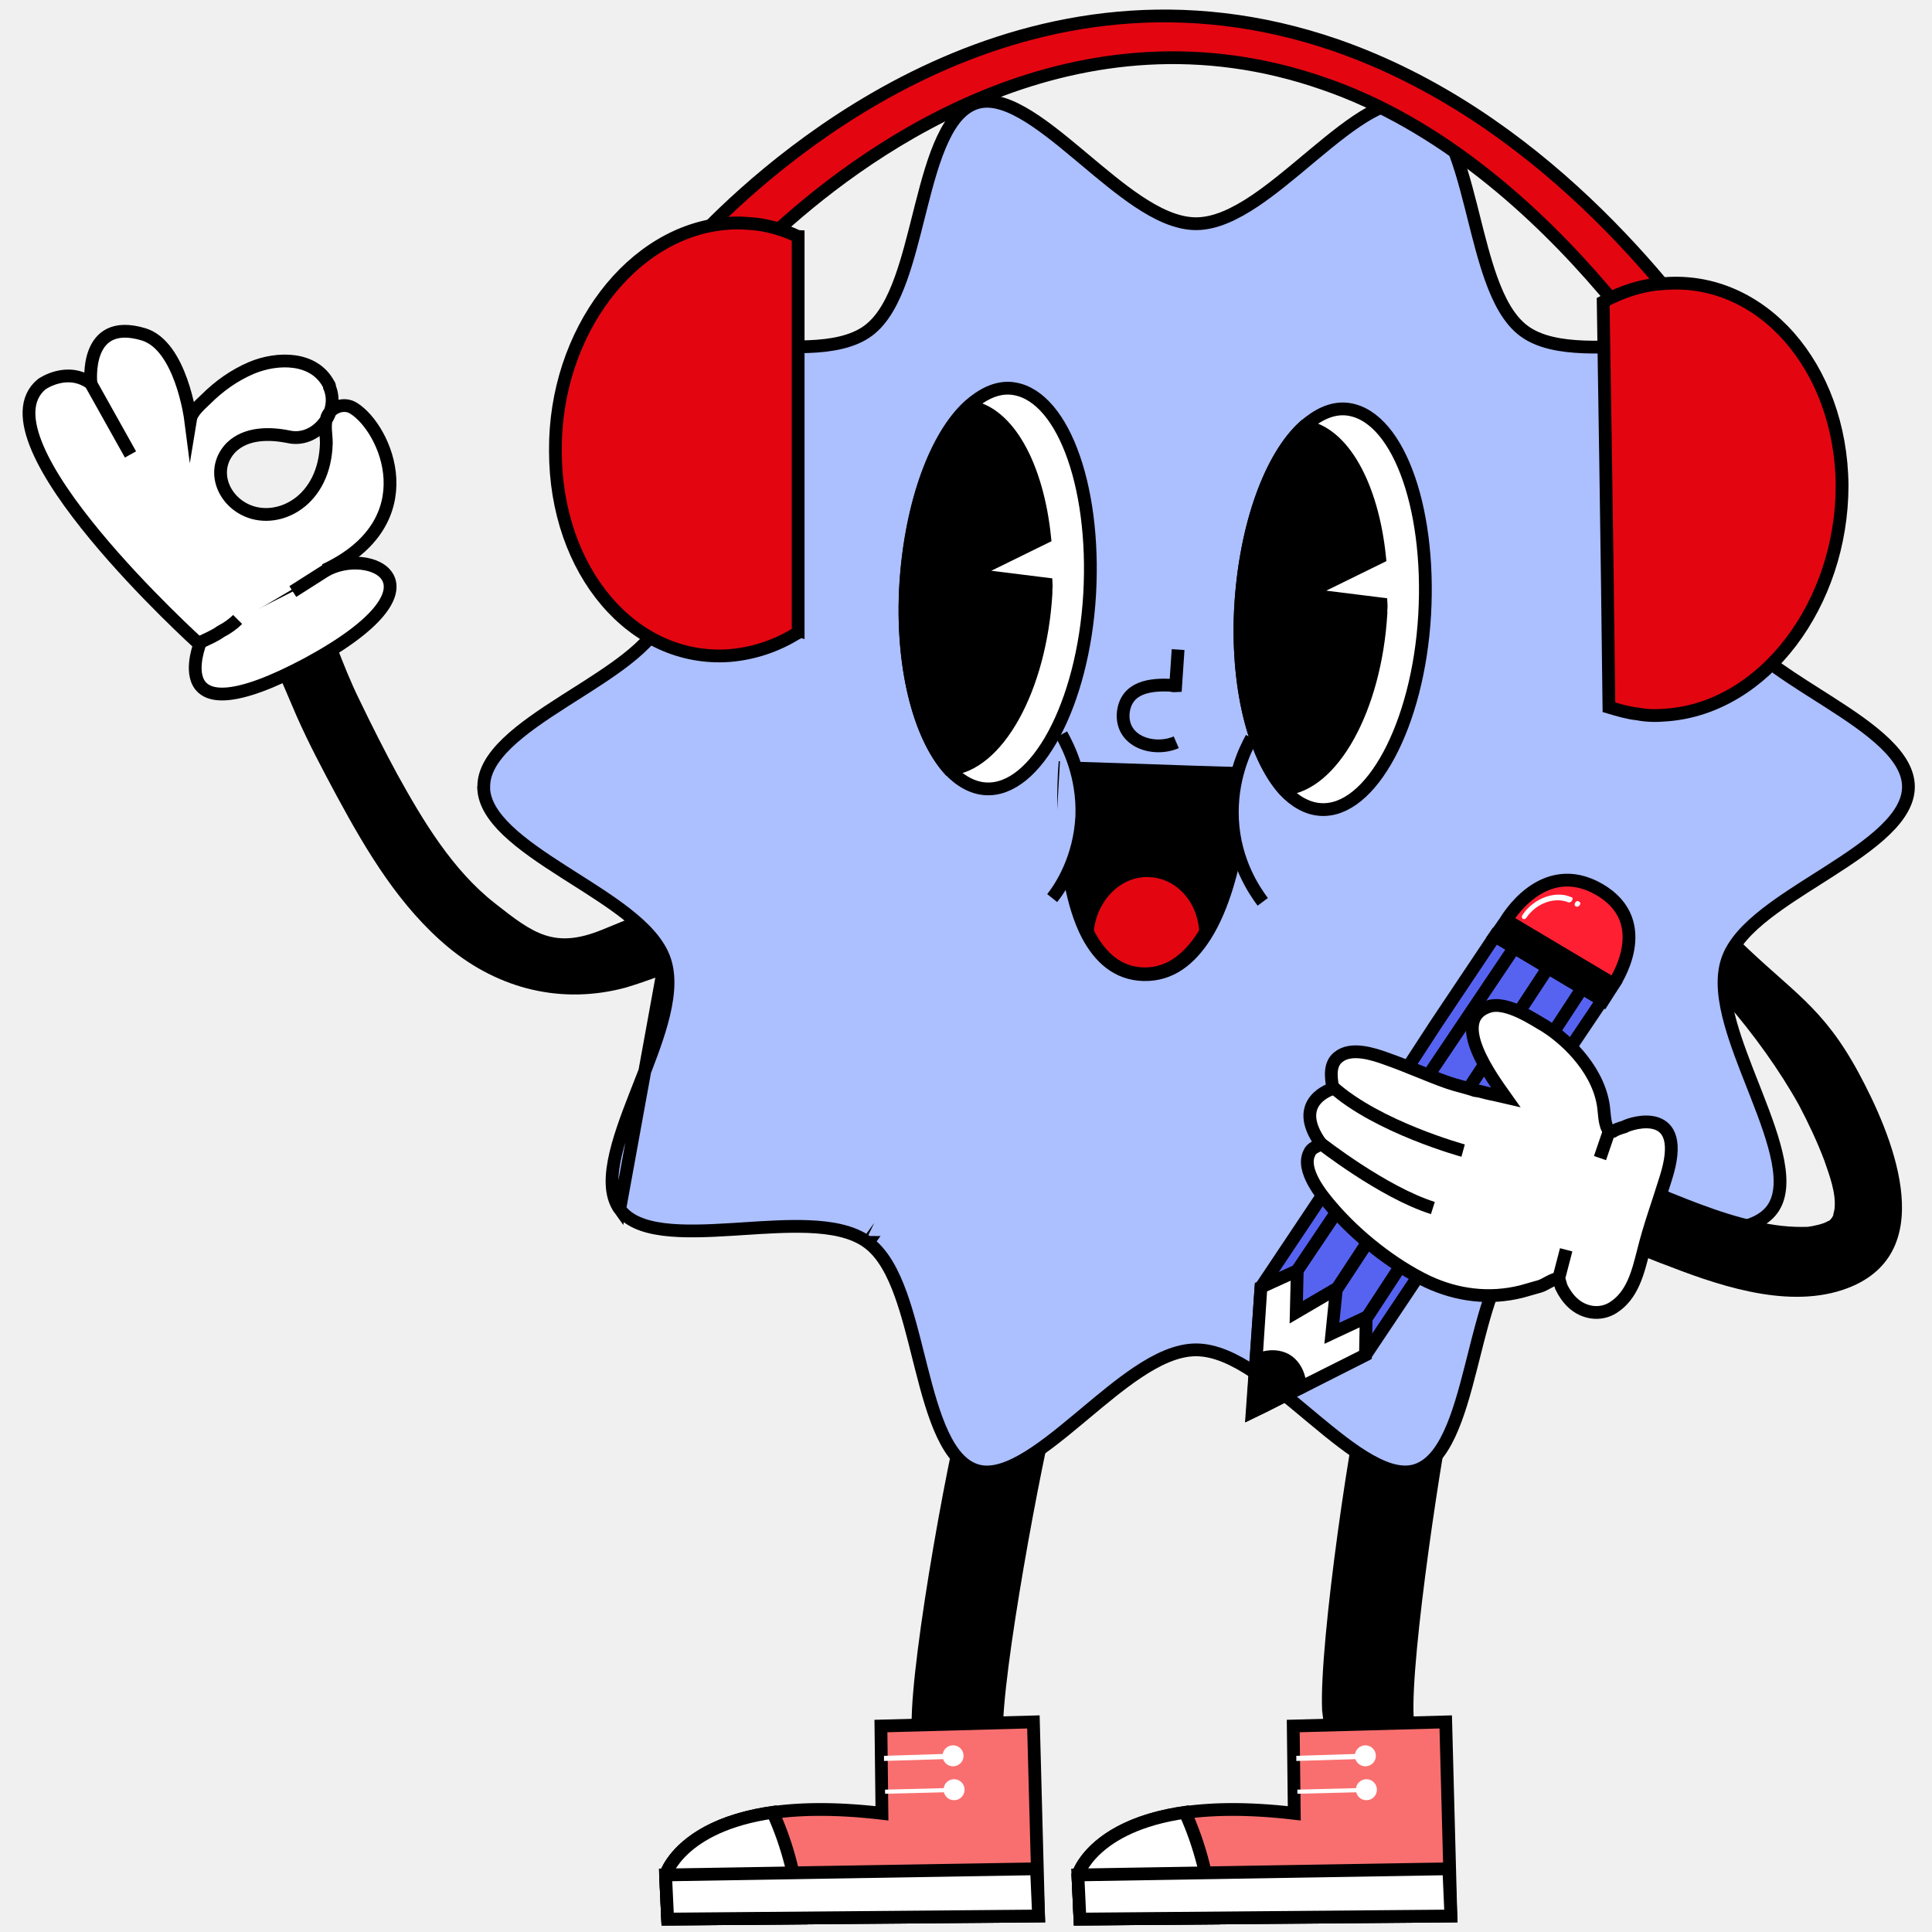
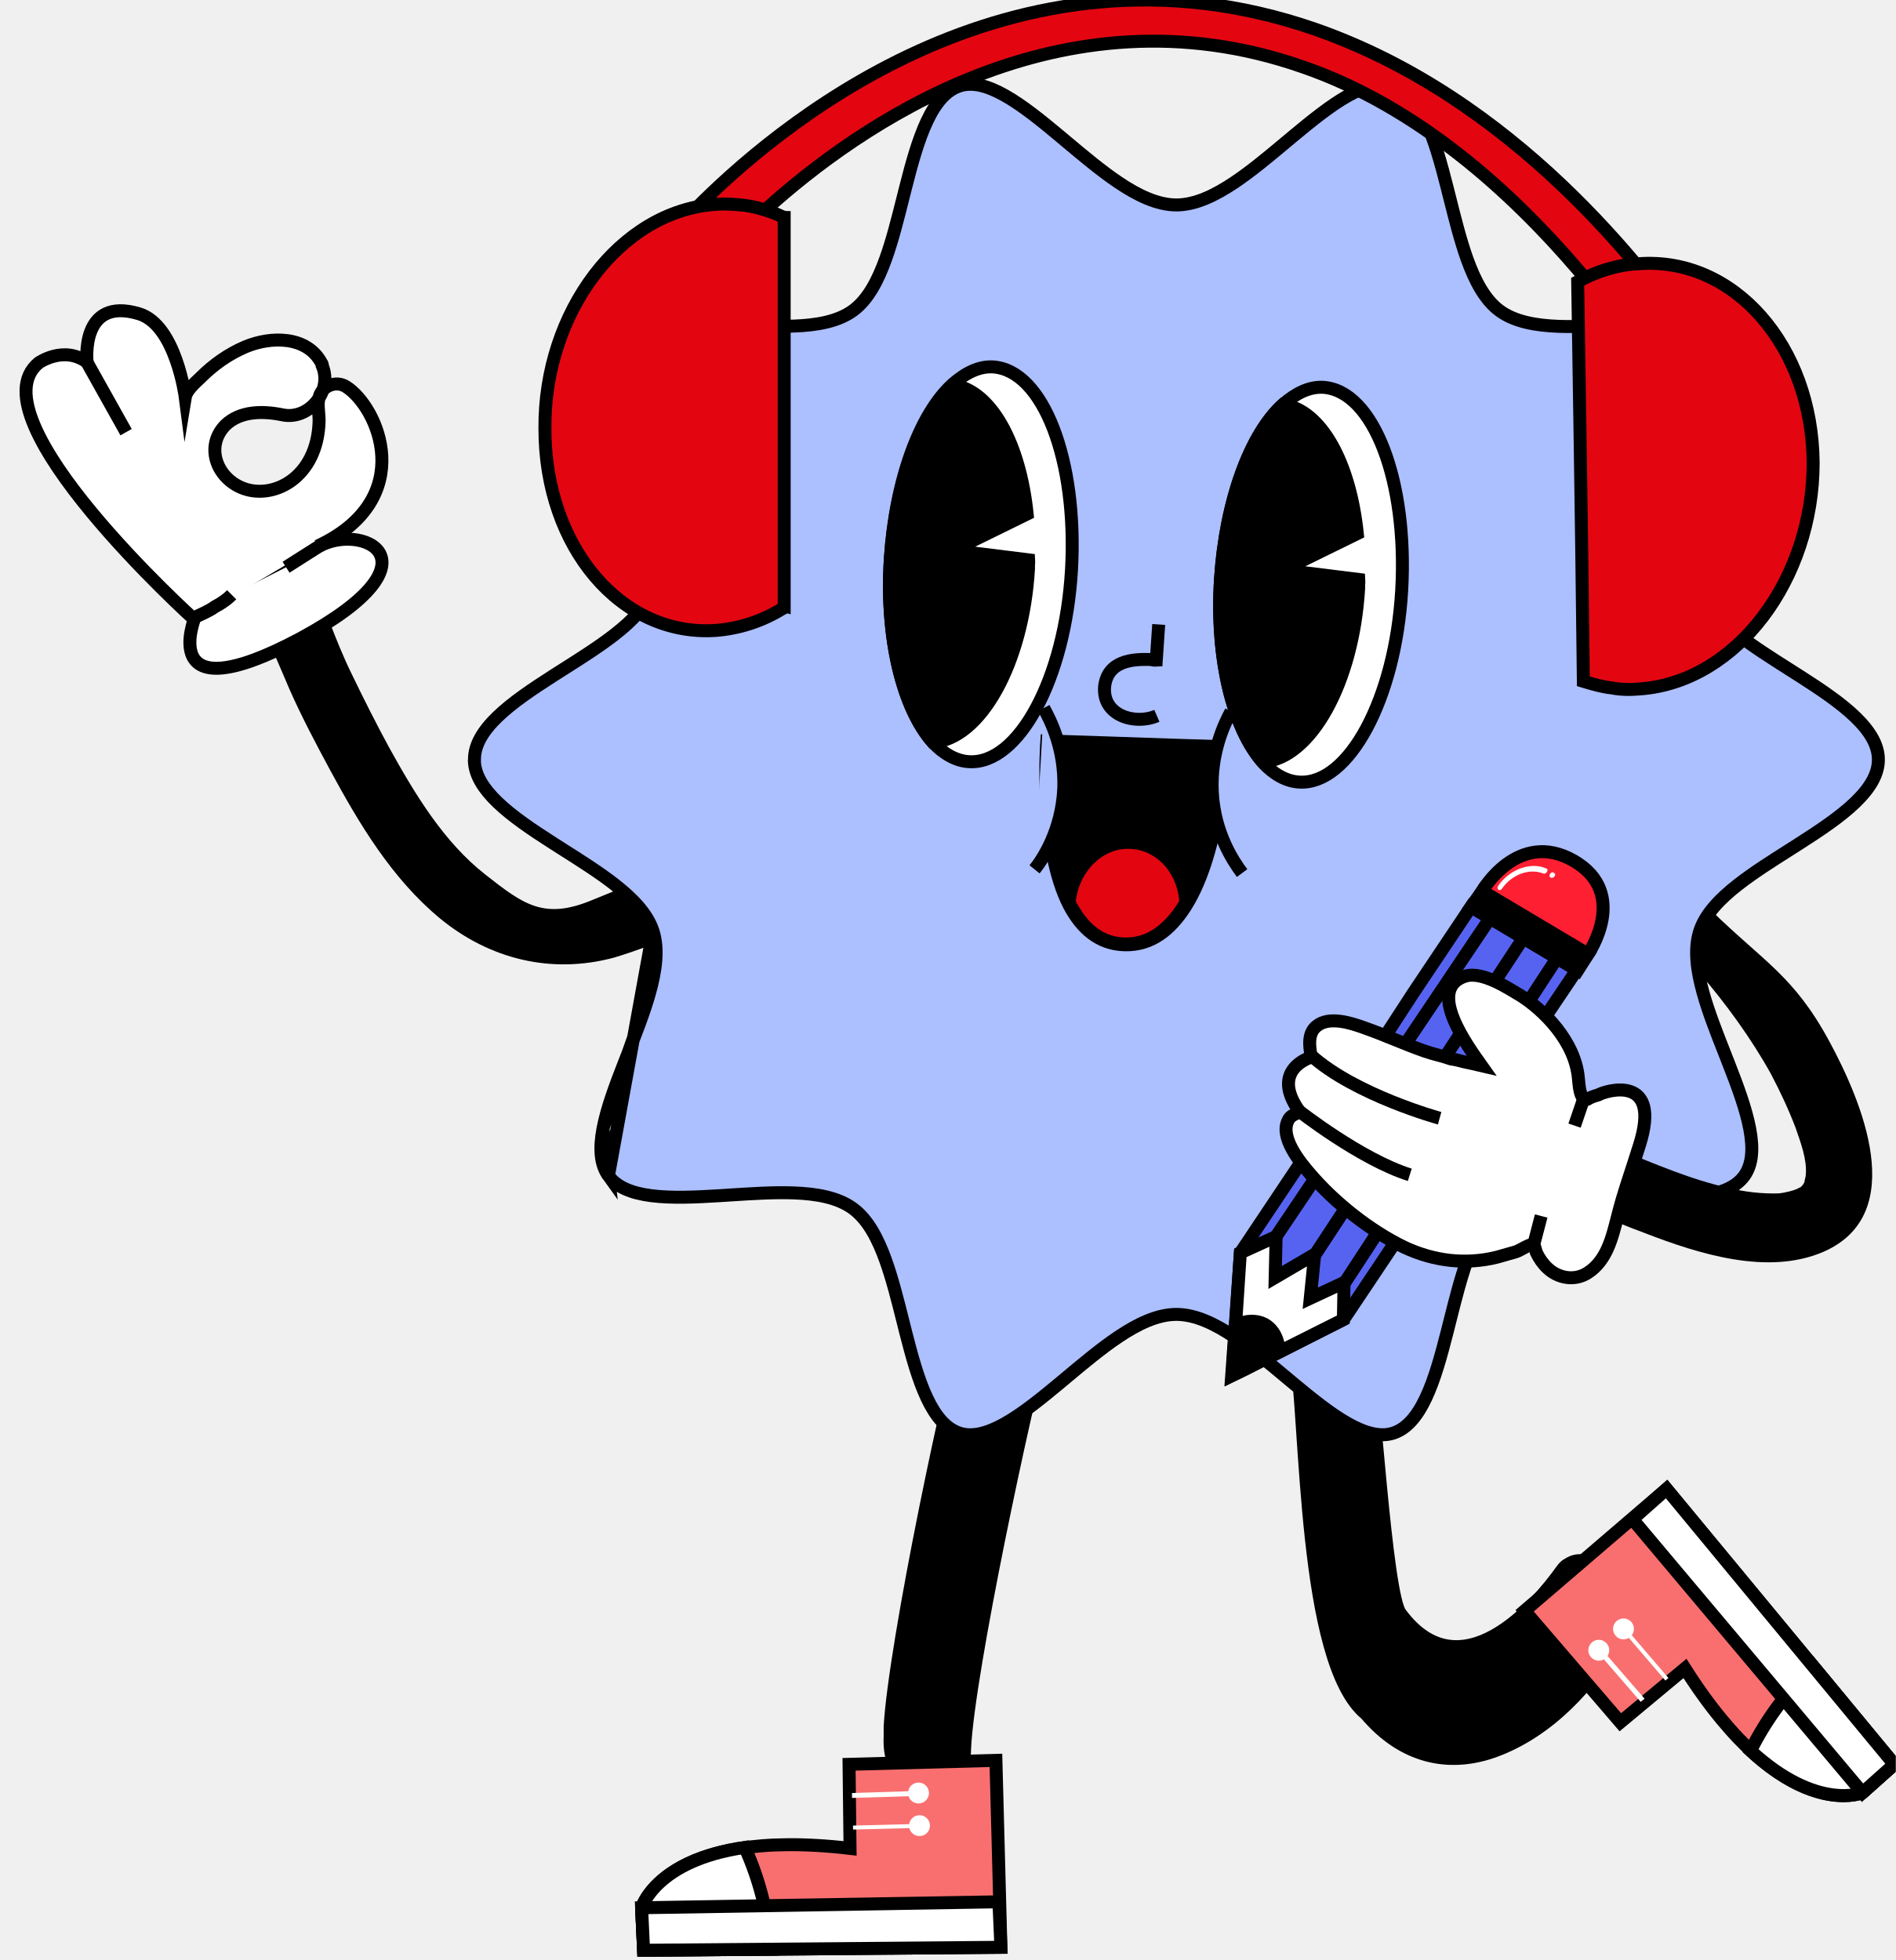
- <svg xmlns="http://www.w3.org/2000/svg" width="121" height="121" viewBox="0 0 121 121" fill="none">
-   <path d="M83.262 107.579C83.389 110.161 86.499 110.675 87.717 109.135C88.033 108.717 88.213 108.188 88.138 107.564C87.921 103.725 89.98 90.249 90.815 86.537C90.905 86.273 90.928 85.953 91.018 85.689C89.23 85.524 87.622 85.337 86.12 85.01C85.022 89.07 83.015 102.983 83.202 107.079C83.217 107.204 83.239 107.392 83.262 107.579Z" fill="black" stroke="black" stroke-width="0.8" stroke-miterlimit="10" />
-   <path d="M80.995 108.1L90.545 107.843L90.868 119.999L67.637 120.192L67.508 117.426C67.508 117.426 68.992 112.152 81.059 113.567L80.995 108.1Z" fill="#F96F6F" stroke="black" stroke-width="0.8" stroke-miterlimit="10" />
-   <path d="M74.219 113.503C68.411 114.339 67.508 117.426 67.508 117.426L67.637 120.192L75.961 120.128C75.703 117.812 75.187 115.625 74.219 113.503Z" fill="white" stroke="black" stroke-width="0.8" stroke-miterlimit="10" />
-   <path d="M90.739 117.041L67.508 117.426L67.637 120.192L90.868 119.999L90.739 117.041Z" fill="white" stroke="black" stroke-width="0.8" stroke-miterlimit="10" />
-   <path d="M81.189 110.288V109.966L85.319 109.837V110.159L81.189 110.288Z" fill="white" />
-   <path d="M85.315 111.98L81.251 112.084L81.258 112.342L85.322 112.238L85.315 111.98Z" fill="white" />
-   <path d="M85.512 110.223C85.655 110.223 85.77 110.108 85.77 109.966C85.77 109.823 85.655 109.708 85.512 109.708C85.37 109.708 85.254 109.823 85.254 109.966C85.254 110.108 85.37 110.223 85.512 110.223Z" fill="white" stroke="white" stroke-width="0.8" stroke-miterlimit="10" />
-   <path d="M85.576 112.346C85.719 112.346 85.834 112.231 85.834 112.088C85.834 111.946 85.719 111.831 85.576 111.831C85.434 111.831 85.318 111.946 85.318 112.088C85.318 112.231 85.434 112.346 85.576 112.346Z" fill="white" stroke="white" stroke-width="0.8" stroke-miterlimit="10" />
-   <path d="M57.539 108.487C57.578 111.072 60.669 111.691 61.939 110.193C62.268 109.786 62.467 109.264 62.413 108.637C62.326 104.793 64.842 91.395 65.802 87.713C65.901 87.452 65.935 87.134 66.034 86.873C64.252 86.647 62.652 86.405 61.161 86.028C59.926 90.049 57.448 103.885 57.496 107.985C57.507 108.111 57.523 108.299 57.539 108.487Z" fill="black" stroke="black" stroke-width="0.8" stroke-miterlimit="10" />
-   <path d="M55.172 108.1L64.722 107.843L65.045 119.999L41.814 120.192L41.685 117.426C41.685 117.426 43.169 112.152 55.236 113.567L55.172 108.1Z" fill="#F96F6F" stroke="black" stroke-width="0.8" stroke-miterlimit="10" />
-   <path d="M48.396 113.503C42.588 114.339 41.685 117.426 41.685 117.426L41.814 120.192L50.138 120.128C49.88 117.812 49.364 115.625 48.396 113.503Z" fill="white" stroke="black" stroke-width="0.8" stroke-miterlimit="10" />
-   <path d="M64.916 117.041L41.685 117.426L41.814 120.192L65.045 119.999L64.916 117.041Z" fill="white" stroke="black" stroke-width="0.8" stroke-miterlimit="10" />
-   <path d="M55.365 110.288L55.365 109.966L59.495 109.837L59.495 110.159L55.365 110.288Z" fill="white" />
-   <path d="M59.492 111.98L55.428 112.084L55.435 112.342L59.499 112.238L59.492 111.98Z" fill="white" />
-   <path d="M59.689 110.223C59.832 110.223 59.947 110.108 59.947 109.966C59.947 109.823 59.832 109.708 59.689 109.708C59.547 109.708 59.431 109.823 59.431 109.966C59.431 110.108 59.547 110.223 59.689 110.223Z" fill="white" stroke="white" stroke-width="0.8" stroke-miterlimit="10" />
-   <path d="M59.753 112.346C59.896 112.346 60.011 112.231 60.011 112.088C60.011 111.946 59.896 111.831 59.753 111.831C59.611 111.831 59.495 111.946 59.495 112.088C59.495 112.231 59.611 112.346 59.753 112.346Z" fill="white" stroke="white" stroke-width="0.8" stroke-miterlimit="10" />
-   <path d="M41.642 60.171L41.642 60.171C41.285 59.063 40.33 58.092 39.194 57.206C38.238 56.462 37.101 55.74 35.977 55.027C35.755 54.886 35.533 54.745 35.314 54.605C33.969 53.745 32.699 52.892 31.764 51.992C30.88 51.141 30.352 50.3 30.294 49.426L30.298 49.422V49.257C30.298 48.326 30.835 47.435 31.773 46.532C32.708 45.632 33.978 44.779 35.323 43.919C35.542 43.779 35.764 43.638 35.986 43.497C37.11 42.784 38.247 42.062 39.203 41.318C40.339 40.432 41.294 39.461 41.651 38.353L41.651 38.352C42.018 37.213 41.826 35.839 41.432 34.429C41.087 33.195 40.566 31.873 40.056 30.577C39.98 30.383 39.904 30.19 39.829 29.997C39.245 28.504 38.712 27.069 38.472 25.802C38.231 24.528 38.304 23.517 38.82 22.801C39.343 22.078 40.278 21.692 41.557 21.528C42.829 21.365 44.35 21.432 45.94 21.532C46.157 21.546 46.377 21.56 46.597 21.574C47.964 21.664 49.357 21.755 50.612 21.709C52.058 21.656 53.41 21.42 54.364 20.72C55.309 20.026 55.939 18.805 56.429 17.437C56.848 16.266 57.185 14.925 57.518 13.604C57.577 13.369 57.636 13.135 57.695 12.903C58.091 11.346 58.499 9.864 59.052 8.692C59.607 7.513 60.269 6.731 61.125 6.451L61.125 6.451C61.94 6.184 62.899 6.427 64.019 7.057C65.13 7.683 66.313 8.641 67.54 9.667C67.679 9.783 67.819 9.9 67.959 10.018C69.042 10.926 70.151 11.857 71.234 12.585C72.449 13.401 73.699 14.011 74.907 14.011C76.114 14.011 77.364 13.402 78.58 12.588C79.663 11.862 80.773 10.934 81.857 10.027C81.997 9.91 82.137 9.793 82.277 9.676C83.505 8.653 84.689 7.696 85.802 7.072C86.922 6.444 87.882 6.202 88.697 6.469L88.697 6.469C89.553 6.749 90.214 7.531 90.769 8.71C91.321 9.882 91.729 11.364 92.124 12.92C92.183 13.15 92.241 13.382 92.299 13.614C92.631 14.938 92.969 16.282 93.389 17.455C93.88 18.823 94.511 20.044 95.458 20.738C96.412 21.438 97.764 21.674 99.21 21.727C100.465 21.773 101.858 21.682 103.225 21.592C103.445 21.578 103.665 21.564 103.882 21.55C105.472 21.45 106.993 21.383 108.265 21.546C109.544 21.71 110.48 22.097 111.002 22.819C111.518 23.536 111.591 24.546 111.35 25.82C111.11 27.087 110.577 28.522 109.993 30.015C109.918 30.208 109.842 30.401 109.766 30.595C109.256 31.891 108.736 33.213 108.39 34.447C107.996 35.856 107.804 37.231 108.171 38.37L108.171 38.371C108.528 39.478 109.483 40.45 110.62 41.335C111.575 42.08 112.712 42.802 113.836 43.515C114.058 43.656 114.28 43.797 114.499 43.937C115.844 44.797 117.114 45.65 118.049 46.549C118.987 47.453 119.524 48.344 119.524 49.275C119.524 50.207 118.987 51.098 118.049 52.001C117.114 52.901 115.844 53.754 114.499 54.614C114.28 54.754 114.058 54.895 113.836 55.036C112.712 55.749 111.575 56.471 110.62 57.215C109.483 58.1 108.528 59.072 108.171 60.18L108.171 60.18C107.804 61.32 107.996 62.694 108.39 64.103C108.736 65.337 109.256 66.66 109.766 67.956C109.842 68.15 109.918 68.343 109.993 68.535C110.577 70.028 111.11 71.463 111.35 72.73C111.591 74.004 111.518 75.015 111.002 75.732C110.479 76.454 109.544 76.84 108.265 77.004C106.993 77.168 105.472 77.101 103.882 77.001C103.665 76.987 103.445 76.973 103.226 76.958C101.858 76.869 100.466 76.778 99.21 76.824C97.764 76.877 96.412 77.112 95.458 77.813C94.513 78.506 93.883 79.728 93.393 81.096C92.974 82.266 92.637 83.608 92.305 84.929C92.246 85.163 92.187 85.398 92.127 85.63C91.731 87.187 91.323 88.668 90.77 89.841C90.215 91.019 89.553 91.801 88.698 92.081C87.883 92.347 86.922 92.104 85.802 91.475C84.689 90.85 83.505 89.894 82.277 88.871C82.138 88.755 81.999 88.639 81.86 88.523C80.775 87.616 79.664 86.688 78.58 85.962C77.364 85.147 76.113 84.54 74.907 84.54C73.7 84.54 72.449 85.148 71.233 85.963C70.15 86.689 69.04 87.617 67.956 88.523C67.816 88.641 67.676 88.758 67.536 88.874C66.308 89.898 65.124 90.854 64.011 91.478C62.891 92.107 61.931 92.349 61.116 92.082L61.116 92.082C60.261 91.802 59.599 91.02 59.044 89.841C58.492 88.669 58.084 87.187 57.689 85.63C57.631 85.4 57.573 85.169 57.514 84.937C57.182 83.613 56.844 82.269 56.424 81.096C55.933 79.727 55.302 78.506 54.355 77.812M41.642 60.171L38.812 75.723C39.334 76.445 40.269 76.831 41.548 76.996C42.82 77.159 44.341 77.092 45.931 76.993C46.147 76.979 46.364 76.965 46.581 76.951C47.951 76.862 49.346 76.772 50.603 76.819C52.05 76.873 53.401 77.11 54.355 77.812M41.642 60.171C42.009 61.311 41.817 62.685 41.423 64.095C41.078 65.328 40.557 66.651 40.047 67.947C39.971 68.141 39.895 68.334 39.82 68.526C39.236 70.02 38.703 71.454 38.463 72.721C38.222 73.995 38.296 75.006 38.811 75.722L41.642 60.171ZM54.355 77.812L54.118 78.135L54.356 77.813C54.355 77.813 54.355 77.813 54.355 77.812Z" fill="#ACBFFF" stroke="black" stroke-width="0.8" />
-   <path d="M77.713 37.799C78.037 32.801 79.599 28.591 81.68 26.707C82.504 25.984 83.35 25.568 84.227 25.612C87.427 25.807 89.621 31.559 89.225 38.512C88.825 45.414 85.861 50.898 82.711 50.699C81.885 50.652 81.083 50.193 80.416 49.468C78.522 47.339 77.395 42.9 77.713 37.799Z" fill="white" stroke="black" stroke-width="0.8" stroke-miterlimit="10" />
-   <path d="M80.411 49.418C83.43 49.215 86.133 44.415 86.49 38.389C86.476 38.185 86.513 37.977 86.502 37.824L81.681 37.225L86.405 34.906C85.943 30.422 84.118 27.057 81.678 26.708C79.598 28.592 78.04 32.852 77.712 37.8C77.394 42.9 78.521 47.339 80.411 49.418Z" fill="black" stroke="black" stroke-width="0.8" stroke-miterlimit="10" />
-   <path d="M56.731 36.502C57.056 31.504 58.618 27.294 60.699 25.41C61.523 24.688 62.369 24.271 63.245 24.315C66.446 24.51 68.64 30.263 68.244 37.215C67.844 44.117 64.879 49.601 61.73 49.403C60.904 49.355 60.102 48.896 59.435 48.172C57.541 46.042 56.413 41.603 56.731 36.502Z" fill="white" stroke="black" stroke-width="0.8" stroke-miterlimit="10" />
-   <path d="M59.434 48.172C62.452 47.969 65.155 43.17 65.512 37.143C65.498 36.939 65.535 36.731 65.525 36.578L60.704 35.979L65.427 33.66C64.965 29.177 63.141 25.811 60.701 25.462C58.62 27.346 57.062 31.607 56.734 36.554C56.413 41.603 57.54 46.042 59.434 48.172Z" fill="black" stroke="black" stroke-width="0.8" stroke-miterlimit="10" />
-   <path d="M73.784 40.684L73.631 42.952C73.631 42.952 73.427 42.965 73.372 42.918C72.082 42.851 70.549 43.005 70.351 44.609C70.169 46.468 72.27 47.096 73.668 46.489" fill="#ACBFFF" />
-   <path d="M73.784 40.684L73.631 42.952C73.631 42.952 73.427 42.965 73.372 42.918C72.082 42.851 70.549 43.005 70.351 44.609C70.169 46.468 72.27 47.096 73.668 46.489" stroke="black" stroke-width="0.8" stroke-miterlimit="10" />
-   <path d="M75.474 58.627C74.545 60.074 73.328 61.08 71.628 61.041C69.979 60.998 68.881 59.994 68.114 58.558C66.158 54.791 66.676 48.086 66.676 48.086L70.284 48.201L74.822 48.357L77.966 48.453C77.969 48.504 77.796 54.981 75.474 58.627Z" fill="black" stroke="black" stroke-width="0.8" stroke-miterlimit="10" />
-   <path d="M75.506 58.367C74.584 59.917 73.323 61.029 71.622 60.989C69.973 60.946 68.872 59.892 68.098 58.353C68.302 56.081 70.088 54.37 72.106 54.542C73.967 54.673 75.418 56.32 75.506 58.367Z" fill="#E30611" stroke="black" stroke-width="0.8" stroke-miterlimit="10" />
-   <path d="M66.48 46C66.891 46.741 67.838 48.575 67.754 51.095C67.629 53.77 66.418 55.596 65.898 56.247" fill="#ACBFFF" />
-   <path d="M66.48 46C66.891 46.741 67.838 48.575 67.754 51.095C67.629 53.77 66.418 55.596 65.898 56.247" stroke="black" stroke-width="0.8" stroke-miterlimit="10" />
-   <path d="M78.381 46.219C77.97 46.965 77.07 48.821 77.19 51.327C77.321 53.985 78.575 55.798 79.084 56.482" fill="#ACBFFF" />
-   <path d="M78.381 46.219C77.97 46.965 77.07 48.821 77.19 51.327C77.321 53.985 78.575 55.798 79.084 56.482" stroke="black" stroke-width="0.8" stroke-miterlimit="10" />
-   <path d="M40.657 58.552C41.162 58.955 41.782 60.946 41.782 60.946C41.782 60.946 40.688 61.397 39.204 61.848C35.205 62.931 31.26 61.96 28.087 59.337C25.042 56.806 22.974 53.334 21.114 49.896C20.213 48.217 19.341 46.578 18.561 44.813C18.201 43.971 17.84 43.128 17.479 42.286C17.072 41.294 16.705 40.272 16.326 39.32C16.326 39.32 16.297 39.28 16.268 39.239C15.937 38.438 15.605 37.636 15.302 36.874C14.825 35.87 15.529 34.634 16.513 34.298C17.577 33.904 18.69 34.515 19.098 35.508C19.354 36.119 19.621 36.661 19.837 37.302C20.273 38.335 20.698 39.437 21.094 40.498C21.519 41.6 21.973 42.743 22.508 43.828C23.252 45.374 24.113 47.081 24.88 48.489C26.502 51.425 28.349 54.505 31.006 56.581C33.407 58.471 34.717 59.447 37.703 58.232C39.883 57.346 39.223 57.606 39.223 57.606C39.223 57.606 39.781 57.852 40.657 58.552Z" fill="black" />
-   <path d="M12.493 40.352C12.493 40.352 -1.643 27.581 2.614 24.062C2.614 24.062 4.197 22.931 5.694 24.014C5.694 24.014 5.225 19.807 8.994 20.94C11.344 21.652 11.935 26.25 11.935 26.25C12.009 25.798 12.552 25.331 12.883 25.014C13.72 24.178 14.669 23.5 15.771 23.032C17.369 22.368 19.657 22.328 20.581 24.058C20.619 24.111 20.657 24.163 20.642 24.254C21.31 25.848 19.789 27.731 18.082 27.357C16.866 27.11 15.424 27.104 14.483 28.015C13.194 29.334 13.893 31.305 15.503 31.988C17.46 32.821 20.348 31.396 20.438 27.746C20.437 27.189 20.293 26.655 20.473 26.128C20.72 25.473 21.558 25.193 22.147 25.569C24.173 26.831 26.79 32.691 20.334 35.708" fill="white" />
-   <path d="M12.493 40.352C12.493 40.352 -1.643 27.581 2.614 24.062C2.614 24.062 4.197 22.931 5.694 24.014C5.694 24.014 5.225 19.807 8.994 20.94C11.344 21.652 11.935 26.25 11.935 26.25C12.009 25.798 12.552 25.331 12.883 25.014C13.72 24.178 14.669 23.5 15.771 23.032C17.369 22.368 19.657 22.328 20.581 24.058C20.619 24.111 20.657 24.163 20.642 24.254C21.31 25.848 19.789 27.731 18.082 27.357C16.866 27.11 15.424 27.104 14.483 28.015C13.194 29.334 13.893 31.305 15.503 31.988C17.46 32.821 20.348 31.396 20.438 27.746C20.437 27.189 20.293 26.655 20.473 26.128C20.72 25.473 21.558 25.193 22.147 25.569C24.173 26.831 26.79 32.691 20.334 35.708" stroke="black" stroke-width="0.8" stroke-miterlimit="10" />
-   <path d="M5.657 23.966L8.172 28.462" stroke="black" stroke-width="0.8" stroke-miterlimit="10" />
-   <path d="M18.339 37.047L20.367 35.757C23.052 34.159 28.524 36.547 19.27 41.563C9.977 46.526 12.554 40.222 12.554 40.222C12.909 40.049 13.406 39.852 13.829 39.551C14.236 39.34 14.605 39.076 14.884 38.797" fill="white" />
-   <path d="M18.339 37.047L20.367 35.757C23.052 34.159 28.524 36.547 19.27 41.563C9.977 46.526 12.554 40.222 12.554 40.222C12.909 40.049 13.406 39.852 13.829 39.551C14.236 39.34 14.605 39.076 14.884 38.797" stroke="black" stroke-width="0.8" stroke-miterlimit="10" />
-   <path d="M43.258 15.365L46.083 17.042C46.203 16.923 48.847 14.287 48.847 14.287C54.556 9.136 67.476 -0.148 82.919 5.243C90.251 7.759 96.26 13.269 100.406 18.121C101.187 19.019 101.909 19.917 102.57 20.756C103.771 22.253 104.733 23.631 105.454 24.709L108.218 23.212C104.613 17.941 96.26 7.22 83.701 2.847C64.291 -3.861 49.087 9.496 44.4 14.227C43.919 14.707 43.559 15.126 43.258 15.365Z" fill="#E30611" stroke="black" stroke-width="0.8" stroke-miterlimit="10" />
-   <path d="M45.662 41.06C47.164 40.941 48.606 40.462 49.868 39.683C49.928 39.683 49.928 39.623 49.988 39.623V15.605V14.826C49.928 14.826 49.928 14.766 49.868 14.766C49.087 14.407 48.306 14.167 47.465 14.048C46.864 13.988 46.263 13.928 45.602 13.988C39.592 14.407 34.725 20.816 34.785 28.243C34.785 35.79 39.653 41.48 45.662 41.06Z" fill="#E30611" stroke="black" stroke-width="0.8" stroke-miterlimit="10" />
-   <path d="M104.432 44.774C103.771 44.834 103.17 44.834 102.569 44.714C101.968 44.654 101.367 44.474 100.767 44.295C100.646 33.334 100.466 23.092 100.406 18.899C101.608 18.24 102.93 17.821 104.252 17.761C110.321 17.282 115.309 22.972 115.369 30.399C115.369 37.826 110.502 44.295 104.432 44.774Z" fill="#E30611" stroke="black" stroke-width="0.8" stroke-miterlimit="10" />
-   <path d="M100.358 62.631L93.627 58.624L89.956 64.11L88.463 66.402L87.393 68.021L78.98 80.612L78.651 85.224L78.422 88.435C79.41 87.969 80.404 87.42 81.392 86.954L85.528 84.854L94.08 72.067L95.15 70.447L96.643 68.155L100.358 62.631Z" fill="#5663F1" stroke="black" stroke-width="0.8" stroke-miterlimit="10" />
-   <path d="M78.972 80.615L81.246 79.58L81.185 82.182L83.698 80.71L83.415 83.503L85.562 82.5L85.519 84.856L78.459 88.397L78.972 80.615Z" fill="white" stroke="black" stroke-width="0.8" stroke-miterlimit="10" />
-   <path d="M78.685 85.187C78.812 85.155 79.673 84.721 80.514 85.155C81.432 85.677 81.432 86.835 81.426 86.917C80.438 87.383 79.444 87.932 78.456 88.398L78.685 85.187Z" fill="black" stroke="black" stroke-width="0.8" stroke-miterlimit="10" />
-   <path d="M81.212 79.618L94.824 59.373" stroke="black" stroke-width="0.8" stroke-miterlimit="10" />
-   <path d="M83.657 80.828L96.932 60.641" stroke="black" stroke-width="0.8" stroke-miterlimit="10" />
-   <path d="M85.564 82.579L99.128 61.833" stroke="black" stroke-width="0.8" stroke-miterlimit="10" />
-   <path d="M94.332 57.637C94.332 57.637 96.608 53.665 100.156 55.702C103.743 57.783 101.06 61.642 101.06 61.642L94.332 57.637Z" fill="#FF1F33" stroke="black" stroke-width="0.8" stroke-miterlimit="10" />
-   <path d="M98.233 56.515C97.386 56.164 96.238 56.536 95.59 57.482C95.451 57.679 95.215 57.496 95.354 57.299C96.097 56.195 97.498 55.758 98.422 56.198C98.587 56.21 98.436 56.572 98.233 56.515Z" fill="white" />
-   <path d="M98.672 56.753C98.512 56.658 98.745 56.303 98.899 56.479C99.103 56.536 98.87 56.892 98.672 56.753Z" fill="white" />
-   <path d="M93.639 58.622L100.405 62.671L101.059 61.643L94.332 57.639L93.639 58.622Z" fill="black" stroke="black" stroke-width="0.8" stroke-miterlimit="10" />
-   <path d="M92.954 74.055C93.207 74.195 93.46 74.335 93.713 74.476C95.519 75.395 97.325 76.314 99.201 77.107C100.726 77.788 102.237 78.419 103.734 79.002C104.036 79.129 104.387 79.241 104.689 79.367C108.097 80.68 112.489 82.084 116.035 80.545C121.512 78.138 118.437 70.947 116.397 67.175C114.131 62.991 112.234 62.133 108.831 58.802L108.122 60.681L108.123 62.808C109.79 64.722 111.465 67.039 112.682 69.24C113.266 70.348 113.815 71.518 114.251 72.668C114.568 73.586 114.991 74.686 114.9 75.667C114.914 75.716 114.802 76.067 114.816 76.116C114.781 76.179 114.746 76.242 114.746 76.242C114.711 76.305 114.592 76.445 114.542 76.459L114.493 76.473C114.226 76.655 113.524 76.802 113.215 76.836C112.161 76.871 111.065 76.758 109.976 76.484C107.651 75.978 105.283 74.953 103.055 74.048C102.149 73.669 101.306 73.325 100.448 72.932C99.465 72.469 98.481 72.005 97.497 71.542C96.752 71.17 96.007 70.798 95.311 70.413C94.813 71.085 94.364 71.743 93.978 72.437C93.614 73.018 93.284 73.536 92.954 74.055Z" fill="black" />
-   <path d="M100.907 70.878C100.53 70.776 100.501 69.95 100.454 69.546C100.258 67.167 98.222 65.172 96.777 64.261C96.197 63.939 94.364 62.651 93.224 63.045C90.75 63.887 93.478 67.563 94.299 68.721C93.627 68.564 93.479 68.537 93.332 68.509C93.038 68.453 92.725 68.334 92.366 68.296C91.823 68.103 91.234 67.992 90.691 67.799C89.375 67.338 88.169 66.776 86.853 66.316C85.997 66.002 84.616 65.56 83.826 66.202C83.256 66.642 83.349 67.45 83.469 68.111C83.469 68.111 83.469 68.111 83.488 68.176C83.488 68.176 80.784 68.944 82.747 71.655C82.444 71.811 82.122 71.902 82.003 72.214C81.471 73.27 82.761 74.85 83.387 75.577C84.963 77.424 87.219 79.218 89.401 80.267C91.251 81.132 93.275 81.392 95.29 80.889C95.676 80.779 96.062 80.67 96.448 80.56C96.77 80.468 97.34 80.028 97.635 80.084C97.635 80.084 97.764 80.534 97.782 80.598C97.958 80.966 98.197 81.315 98.483 81.582C99.155 82.225 100.186 82.419 101.013 81.906C102.254 81.136 102.593 79.649 102.922 78.373C103.307 76.803 103.857 75.326 104.324 73.802C105.79 69.212 102.203 70.301 101.725 70.576C100.953 70.795 101.118 70.887 100.907 70.878Z" fill="white" stroke="black" stroke-width="0.8" stroke-miterlimit="10" />
-   <path d="M91.635 72.061C91.635 72.061 86.27 70.595 83.451 68.057" stroke="black" stroke-width="0.8" stroke-miterlimit="10" />
-   <path d="M82.642 71.554C82.642 71.554 86.601 74.671 89.74 75.657" stroke="black" stroke-width="0.8" stroke-miterlimit="10" />
-   <path d="M100.812 70.76L100.207 72.531" stroke="black" stroke-width="0.8" stroke-miterlimit="10" />
-   <path d="M98.088 78.275L97.658 79.927" stroke="black" stroke-width="0.8" stroke-miterlimit="10" />
+ <svg xmlns="http://www.w3.org/2000/svg" width="117" height="121" viewBox="0 0 117 121" fill="none">
+   <g clip-path="url(#clip0_755_5933)">
+     <path d="M54.944 107.206C54.771 110.386 57.645 111.471 58.967 109.765C59.312 109.3 59.542 108.679 59.542 107.904C59.772 103.173 63.238 86.98 64.445 82.559C64.56 82.249 64.618 81.861 64.733 81.551C63.066 81.086 61.571 80.621 60.192 80C58.698 84.809 55.231 101.544 54.944 106.585C54.944 106.74 54.944 106.973 54.944 107.206Z" fill="black" stroke="black" stroke-width="0.8" stroke-miterlimit="10" />
+     <path d="M52.408 108.92L61.474 108.675L61.781 120.216L39.726 120.399L39.604 117.773C39.604 117.773 41.013 112.766 52.469 114.11L52.408 108.92Z" fill="#F96F6F" stroke="black" stroke-width="0.8" stroke-miterlimit="10" />
+     <path d="M45.975 114.049C40.461 114.843 39.604 117.774 39.604 117.774L39.726 120.399L47.629 120.338C47.384 118.14 46.894 116.064 45.975 114.049Z" fill="white" stroke="black" stroke-width="0.8" stroke-miterlimit="10" />
+     <path d="M61.658 117.407L39.604 117.774L39.726 120.399L61.781 120.216L61.658 117.407Z" fill="white" stroke="black" stroke-width="0.8" stroke-miterlimit="10" />
+     <path d="M52.591 110.996V110.691L56.512 110.568V110.874L52.591 110.996Z" fill="white" />
+     <path d="M56.509 112.603L52.651 112.702L52.657 112.947L56.515 112.848L56.509 112.603Z" fill="white" />
+     <path d="M56.696 110.936C56.831 110.936 56.941 110.826 56.941 110.691C56.941 110.556 56.831 110.446 56.696 110.446C56.561 110.446 56.451 110.556 56.451 110.691C56.451 110.826 56.561 110.936 56.696 110.936Z" fill="white" stroke="white" stroke-width="0.8" stroke-miterlimit="10" />
+     <path d="M56.757 112.95C56.892 112.95 57.002 112.841 57.002 112.706C57.002 112.57 56.892 112.461 56.757 112.461C56.622 112.461 56.512 112.57 56.512 112.706C56.512 112.841 56.622 112.95 56.757 112.95Z" fill="white" stroke="white" stroke-width="0.8" stroke-miterlimit="10" />
+     <path d="M79.945 83.256C80.692 87.754 80.421 102.625 84.313 105.81C86.612 108.525 89.428 109.068 92.129 108.137C95.865 106.818 98.279 103.639 99.256 102.088L99.314 101.932C99.946 100.769 100.003 99.296 99.544 98.132C99.199 97.279 98.624 96.659 97.934 96.426C97.532 96.271 97.13 96.348 96.785 96.581C96.612 96.659 96.497 96.814 96.382 96.969C94.888 99.063 90.175 104.647 86.439 99.606C85.52 98.442 84.773 85.195 84.313 83.023C82.876 83.178 81.439 83.256 79.945 83.256Z" fill="black" stroke="black" stroke-width="0.8" stroke-miterlimit="10" />
+     <path d="M100.016 106.323L94.108 99.441L102.87 91.924L116.923 108.923L114.962 110.674C114.962 110.674 110.188 112.739 104.005 103.002L100.016 106.323Z" fill="#F96F6F" stroke="black" stroke-width="0.8" stroke-miterlimit="10" />
+     <path d="M108.054 108.079C112.147 111.857 114.963 110.674 114.963 110.674L116.923 108.923L111.891 102.829C110.34 104.405 109.038 106.095 108.054 108.079Z" fill="white" stroke="black" stroke-width="0.8" stroke-miterlimit="10" />
+     <path d="M100.768 93.791L114.963 110.674L116.923 108.923L102.87 91.924L100.768 93.791Z" fill="white" stroke="black" stroke-width="0.8" stroke-miterlimit="10" />
+     <path d="M101.512 104.87L101.274 105.063L98.707 102.098L98.944 101.905L101.512 104.87Z" fill="white" />
+     <path d="M100.287 100.817L102.798 103.748L102.984 103.589L100.473 100.657L100.287 100.817Z" fill="white" />
+     <path d="M98.875 101.723C98.79 101.618 98.636 101.602 98.531 101.687C98.426 101.773 98.41 101.927 98.496 102.032C98.581 102.137 98.735 102.153 98.84 102.068C98.945 101.982 98.961 101.828 98.875 101.723Z" fill="white" stroke="white" stroke-width="0.8" stroke-miterlimit="10" />
+     <path d="M100.401 100.405C100.315 100.3 100.161 100.284 100.056 100.369C99.951 100.454 99.936 100.609 100.021 100.714C100.106 100.819 100.26 100.835 100.365 100.75C100.47 100.664 100.486 100.51 100.401 100.405Z" fill="white" stroke="white" stroke-width="0.8" stroke-miterlimit="10" />
+     <path d="M40.307 57.479L40.307 57.479C39.959 56.4 39.029 55.454 37.925 54.593C36.996 53.87 35.891 53.168 34.8 52.476C34.584 52.339 34.368 52.202 34.155 52.065C32.849 51.23 31.616 50.402 30.709 49.529C29.852 48.704 29.342 47.892 29.284 47.049L29.287 47.045V46.881C29.287 45.98 29.807 45.117 30.717 44.241C31.624 43.368 32.858 42.54 34.163 41.704C34.377 41.568 34.592 41.431 34.808 41.294C35.9 40.601 37.005 39.9 37.934 39.176C39.038 38.316 39.968 37.37 40.316 36.291L40.316 36.291C40.673 35.18 40.486 33.842 40.103 32.473C39.767 31.273 39.262 29.988 38.766 28.729C38.692 28.541 38.618 28.353 38.545 28.166C37.978 26.716 37.461 25.323 37.228 24.093C36.994 22.856 37.066 21.878 37.565 21.186C38.069 20.488 38.974 20.114 40.215 19.954C41.45 19.796 42.926 19.861 44.471 19.958C44.682 19.971 44.895 19.985 45.109 19.999C46.437 20.086 47.791 20.175 49.01 20.13C50.416 20.078 51.733 19.85 52.662 19.167C53.583 18.491 54.196 17.302 54.672 15.972C55.08 14.835 55.407 13.531 55.73 12.248C55.787 12.02 55.844 11.792 55.902 11.567C56.286 10.054 56.683 8.616 57.219 7.478C57.758 6.334 58.4 5.578 59.226 5.307L59.226 5.307C60.013 5.049 60.942 5.283 62.028 5.895C63.107 6.502 64.256 7.433 65.448 8.429C65.583 8.542 65.718 8.656 65.854 8.77C66.906 9.652 67.984 10.557 69.037 11.264C70.218 12.058 71.435 12.652 72.611 12.652C73.787 12.652 75.004 12.059 76.186 11.267C77.239 10.562 78.318 9.66 79.37 8.779C79.507 8.665 79.643 8.551 79.778 8.438C80.972 7.444 82.121 6.516 83.201 5.91C84.288 5.3 85.218 5.067 86.004 5.325L86.005 5.325C86.831 5.595 87.472 6.351 88.01 7.495C88.546 8.633 88.942 10.072 89.326 11.584C89.383 11.807 89.439 12.032 89.496 12.258C89.819 13.543 90.147 14.85 90.555 15.99C91.032 17.32 91.647 18.509 92.569 19.185C93.499 19.867 94.815 20.096 96.221 20.147C97.441 20.192 98.794 20.104 100.122 20.017C100.336 20.003 100.549 19.989 100.76 19.976C102.305 19.878 103.781 19.813 105.016 19.972C106.257 20.131 107.162 20.506 107.667 21.204C108.165 21.896 108.237 22.874 108.003 24.111C107.77 25.34 107.253 26.733 106.686 28.184C106.612 28.37 106.539 28.558 106.465 28.746C105.969 30.006 105.463 31.291 105.128 32.49C104.744 33.86 104.558 35.197 104.915 36.308L104.915 36.308C105.263 37.388 106.193 38.334 107.297 39.194C108.226 39.917 109.331 40.619 110.423 41.312C110.639 41.449 110.854 41.585 111.067 41.722C112.373 42.557 113.607 43.385 114.514 44.258C115.424 45.135 115.944 45.998 115.944 46.898C115.944 47.798 115.424 48.661 114.514 49.538C113.607 50.411 112.373 51.239 111.067 52.074C110.854 52.211 110.639 52.347 110.423 52.484C109.331 53.177 108.226 53.879 107.297 54.602C106.193 55.462 105.263 56.408 104.915 57.488L104.915 57.488C104.558 58.599 104.744 59.936 105.128 61.306C105.463 62.505 105.969 63.79 106.465 65.049C106.539 65.238 106.612 65.425 106.686 65.612C107.253 67.063 107.77 68.456 108.003 69.685C108.237 70.922 108.165 71.9 107.666 72.592C107.162 73.29 106.257 73.665 105.016 73.824C103.781 73.983 102.305 73.917 100.76 73.82C100.549 73.807 100.336 73.793 100.122 73.779C98.794 73.692 97.441 73.604 96.221 73.649C94.815 73.7 93.498 73.929 92.569 74.611C91.648 75.287 91.035 76.477 90.559 77.806C90.151 78.944 89.824 80.247 89.501 81.531C89.444 81.759 89.387 81.986 89.329 82.212C88.945 83.724 88.548 85.162 88.012 86.3C87.473 87.445 86.831 88.2 86.005 88.471C85.218 88.727 84.288 88.493 83.201 87.883C82.121 87.276 80.971 86.348 79.778 85.354C79.644 85.242 79.509 85.129 79.373 85.016C78.32 84.135 77.24 83.233 76.186 82.527C75.004 81.736 73.787 81.144 72.611 81.144C71.435 81.144 70.218 81.737 69.036 82.529C67.983 83.234 66.905 84.136 65.852 85.016C65.716 85.131 65.579 85.245 65.444 85.358C64.251 86.352 63.101 87.28 62.022 87.886C60.934 88.496 60.005 88.729 59.218 88.471L59.218 88.471C58.391 88.201 57.75 87.445 57.212 86.301C56.676 85.163 56.281 83.724 55.896 82.212C55.84 81.989 55.783 81.764 55.727 81.538C55.404 80.252 55.076 78.946 54.667 77.806C54.19 76.476 53.576 75.287 52.653 74.611C51.724 73.927 50.407 73.696 49.002 73.644C47.78 73.598 46.424 73.686 45.093 73.772C44.882 73.786 44.671 73.8 44.462 73.813C42.917 73.909 41.441 73.974 40.206 73.816C38.965 73.656 38.061 73.282 37.556 72.584L40.307 57.479ZM40.307 57.479C40.665 58.59 40.478 59.928 40.094 61.297M40.307 57.479L40.094 61.297M40.094 61.297C39.759 62.496 39.253 63.782 38.758 65.041M40.094 61.297L38.758 65.041M38.758 65.041C38.684 65.229 38.61 65.417 38.537 65.603M38.758 65.041L38.537 65.603M38.537 65.603C37.969 67.054 37.452 68.447 37.219 69.677M38.537 65.603L37.219 69.677M37.219 69.677C36.985 70.913 37.057 71.891 37.556 72.583L37.219 69.677Z" fill="#ACBFFF" stroke="black" stroke-width="0.8" />
+     <path d="M75.337 35.749C75.652 30.893 77.169 26.804 79.191 24.974C79.992 24.272 80.813 23.868 81.665 23.91C84.774 24.1 86.906 29.688 86.52 36.442C86.132 43.147 83.252 48.474 80.192 48.281C79.39 48.236 78.611 47.79 77.963 47.086C76.123 45.016 75.028 40.704 75.337 35.749Z" fill="white" stroke="black" stroke-width="0.8" stroke-miterlimit="10" />
+     <path d="M77.958 47.036C80.891 46.839 83.516 42.177 83.863 36.322C83.85 36.124 83.886 35.922 83.875 35.773L79.192 35.191L83.781 32.939C83.332 28.584 81.559 25.314 79.189 24.975C77.168 26.805 75.655 30.944 75.336 35.75C75.027 40.705 76.122 45.017 77.958 47.036Z" fill="black" stroke="black" stroke-width="0.8" stroke-miterlimit="10" />
+     <path d="M54.955 34.489C55.27 29.634 56.787 25.544 58.809 23.714C59.609 23.012 60.431 22.608 61.283 22.65C64.392 22.84 66.523 28.428 66.138 35.182C65.75 41.887 62.87 47.214 59.81 47.022C59.008 46.976 58.228 46.53 57.581 45.826C55.741 43.757 54.646 39.444 54.955 34.489Z" fill="white" stroke="black" stroke-width="0.8" stroke-miterlimit="10" />
+     <path d="M57.58 45.826C60.512 45.629 63.138 40.967 63.485 35.112C63.471 34.914 63.507 34.712 63.497 34.563L58.813 33.981L63.402 31.729C62.953 27.373 61.181 24.104 58.811 23.765C56.789 25.595 55.276 29.734 54.957 34.54C54.645 39.445 55.74 43.757 57.58 45.826Z" fill="black" stroke="black" stroke-width="0.8" stroke-miterlimit="10" />
+     <path d="M71.521 38.552L71.372 40.755C71.372 40.755 71.173 40.768 71.12 40.722C69.866 40.657 68.378 40.807 68.185 42.365C68.009 44.171 70.049 44.781 71.408 44.191" fill="#ACBFFF" />
+     <path d="M71.521 38.552L71.372 40.755C71.372 40.755 71.173 40.768 71.12 40.722C69.866 40.657 68.378 40.807 68.185 42.365C68.009 44.171 70.049 44.781 71.408 44.191" stroke="black" stroke-width="0.8" stroke-miterlimit="10" />
+     <path d="M73.162 55.982C72.259 57.389 71.077 58.365 69.425 58.327C67.824 58.286 66.757 57.311 66.012 55.916C64.112 52.256 64.615 45.742 64.615 45.742L68.121 45.855L72.528 46.006L75.583 46.099C75.586 46.149 75.418 52.441 73.162 55.982Z" fill="black" stroke="black" stroke-width="0.8" stroke-miterlimit="10" />
+     <path d="M73.194 55.73C72.297 57.236 71.072 58.316 69.42 58.277C67.818 58.236 66.749 57.211 65.996 55.717C66.195 53.51 67.93 51.847 69.89 52.014C71.698 52.142 73.107 53.742 73.194 55.73Z" fill="#E30611" stroke="black" stroke-width="0.8" stroke-miterlimit="10" />
+     <path d="M64.425 43.716C64.824 44.436 65.745 46.218 65.663 48.665C65.541 51.265 64.365 53.038 63.859 53.67" fill="#ACBFFF" />
+     <path d="M64.425 43.716C64.824 44.436 65.745 46.218 65.663 48.665C65.541 51.265 64.365 53.038 63.859 53.67" stroke="black" stroke-width="0.8" stroke-miterlimit="10" />
+     <path d="M75.986 43.929C75.587 44.654 74.713 46.457 74.829 48.891C74.956 51.473 76.175 53.235 76.669 53.899" fill="#ACBFFF" />
+     <path d="M75.986 43.929C75.587 44.654 74.713 46.457 74.829 48.891C74.956 51.473 76.175 53.235 76.669 53.899" stroke="black" stroke-width="0.8" stroke-miterlimit="10" />
+     <path d="M39.339 55.91C39.83 56.301 40.432 58.236 40.432 58.236C40.432 58.236 39.369 58.673 37.927 59.111C34.043 60.164 30.21 59.221 27.128 56.673C24.17 54.214 22.161 50.841 20.354 47.501C19.479 45.87 18.632 44.278 17.874 42.563C17.524 41.745 17.173 40.926 16.823 40.108C16.427 39.144 16.071 38.152 15.703 37.227C15.703 37.227 15.675 37.188 15.647 37.149C15.325 36.37 15.002 35.591 14.708 34.851C14.245 33.876 14.929 32.675 15.884 32.349C16.918 31.966 18 32.559 18.395 33.523C18.644 34.117 18.904 34.644 19.113 35.267C19.537 36.27 19.95 37.34 20.335 38.372C20.747 39.442 21.189 40.552 21.708 41.606C22.431 43.108 23.267 44.767 24.013 46.134C25.588 48.986 27.383 51.979 29.963 53.995C32.296 55.831 33.569 56.78 36.469 55.599C38.588 54.739 37.946 54.991 37.946 54.991C37.946 54.991 38.488 55.23 39.339 55.91Z" fill="black" />
+     <path d="M11.979 38.23C11.979 38.23 -1.753 25.823 2.383 22.405C2.383 22.405 3.921 21.306 5.375 22.358C5.375 22.358 4.919 18.271 8.581 19.371C10.863 20.063 11.437 24.53 11.437 24.53C11.509 24.091 12.037 23.637 12.358 23.33C13.171 22.517 14.094 21.858 15.163 21.404C16.717 20.759 18.939 20.72 19.837 22.401C19.874 22.452 19.91 22.503 19.896 22.591C20.545 24.14 19.067 25.969 17.409 25.605C16.228 25.365 14.827 25.36 13.912 26.245C12.661 27.526 13.339 29.441 14.903 30.104C16.804 30.914 19.61 29.529 19.698 25.983C19.697 25.442 19.556 24.923 19.731 24.411C19.972 23.775 20.785 23.504 21.358 23.869C23.326 25.095 25.868 30.787 19.597 33.718" fill="white" />
+     <path d="M11.979 38.23C11.979 38.23 -1.753 25.823 2.383 22.405C2.383 22.405 3.921 21.306 5.375 22.358C5.375 22.358 4.919 18.271 8.581 19.371C10.863 20.063 11.437 24.53 11.437 24.53C11.509 24.091 12.037 23.637 12.358 23.33C13.171 22.517 14.094 21.858 15.163 21.404C16.717 20.759 18.939 20.72 19.837 22.401C19.874 22.452 19.91 22.503 19.896 22.591C20.545 24.14 19.067 25.969 17.409 25.605C16.228 25.365 14.827 25.36 13.912 26.245C12.661 27.526 13.339 29.441 14.903 30.104C16.804 30.914 19.61 29.529 19.698 25.983C19.697 25.442 19.556 24.923 19.731 24.411C19.972 23.775 20.785 23.504 21.358 23.869C23.326 25.095 25.868 30.787 19.597 33.718" stroke="black" stroke-width="0.8" stroke-miterlimit="10" />
+     <path d="M5.339 22.311L7.782 26.679" stroke="black" stroke-width="0.8" stroke-miterlimit="10" />
+     <path d="M17.658 35.019L19.629 33.766C22.237 32.213 27.553 34.533 18.563 39.406C9.536 44.227 12.039 38.103 12.039 38.103C12.383 37.935 12.867 37.744 13.277 37.451C13.673 37.246 14.031 36.99 14.302 36.719" fill="white" />
+     <path d="M17.658 35.019L19.629 33.766C22.237 32.213 27.553 34.533 18.563 39.406C9.536 44.227 12.039 38.103 12.039 38.103C12.383 37.935 12.867 37.744 13.277 37.451C13.673 37.246 14.031 36.99 14.302 36.719" stroke="black" stroke-width="0.8" stroke-miterlimit="10" />
+     <path d="M41.866 13.956L44.61 15.585C44.727 15.469 47.295 12.909 47.295 12.909C52.841 7.905 65.392 -1.114 80.395 4.123C87.517 6.567 93.354 11.92 97.382 16.633C98.141 17.506 98.842 18.378 99.484 19.193C100.651 20.648 101.585 21.986 102.286 23.033L104.971 21.578C101.469 16.458 93.354 6.043 81.154 1.795C62.298 -4.721 47.529 8.254 42.975 12.851C42.508 13.316 42.158 13.723 41.866 13.956Z" fill="#E30611" stroke="black" stroke-width="0.8" stroke-miterlimit="10" />
+     <path d="M44.201 38.918C45.66 38.801 47.061 38.336 48.287 37.579C48.346 37.579 48.346 37.521 48.404 37.521V14.189V13.432C48.346 13.432 48.346 13.374 48.287 13.374C47.528 13.025 46.77 12.792 45.952 12.676C45.368 12.618 44.785 12.56 44.143 12.618C38.305 13.025 33.576 19.251 33.635 26.466C33.635 33.797 38.363 39.325 44.201 38.918Z" fill="#E30611" stroke="black" stroke-width="0.8" stroke-miterlimit="10" />
+     <path d="M101.293 42.525C100.651 42.583 100.068 42.583 99.484 42.467C98.9 42.409 98.316 42.234 97.733 42.06C97.616 31.412 97.441 21.462 97.382 17.389C98.55 16.749 99.834 16.342 101.118 16.284C107.014 15.818 111.86 21.346 111.918 28.561C111.918 35.776 107.189 42.06 101.293 42.525Z" fill="#E30611" stroke="black" stroke-width="0.8" stroke-miterlimit="10" />
+     <path d="M97.336 59.873L90.797 55.98L87.23 61.309L85.781 63.536L84.741 65.109L76.567 77.34L76.248 81.82L76.025 84.939C76.985 84.487 77.951 83.954 78.911 83.501L82.929 81.461L91.237 69.038L92.277 67.465L93.726 65.239L97.336 59.873Z" fill="#5663F1" stroke="black" stroke-width="0.8" stroke-miterlimit="10" />
+     <path d="M76.56 77.343L78.769 76.337L78.71 78.865L81.151 77.435L80.876 80.148L82.962 79.174L82.92 81.462L76.061 84.903L76.56 77.343Z" fill="white" stroke="black" stroke-width="0.8" stroke-miterlimit="10" />
+     <path d="M76.282 81.784C76.405 81.753 77.241 81.332 78.058 81.753C78.95 82.26 78.95 83.385 78.944 83.465C77.984 83.918 77.019 84.451 76.059 84.903L76.282 81.784Z" fill="black" stroke="black" stroke-width="0.8" stroke-miterlimit="10" />
+     <path d="M78.736 76.375L91.959 56.707" stroke="black" stroke-width="0.8" stroke-miterlimit="10" />
+     <path d="M81.111 77.55L94.007 57.939" stroke="black" stroke-width="0.8" stroke-miterlimit="10" />
+     <path d="M82.964 79.25L96.141 59.097" stroke="black" stroke-width="0.8" stroke-miterlimit="10" />
+     <path d="M91.482 55.02C91.482 55.02 93.692 51.163 97.139 53.141C100.624 55.162 98.018 58.911 98.018 58.911L91.482 55.02Z" fill="#FF1F33" stroke="black" stroke-width="0.8" stroke-miterlimit="10" />
+     <path d="M95.271 53.931C94.448 53.59 93.333 53.951 92.703 54.87C92.569 55.062 92.339 54.884 92.474 54.693C93.196 53.62 94.557 53.196 95.454 53.623C95.615 53.635 95.469 53.986 95.271 53.931Z" fill="white" />
+     <path d="M95.697 54.162C95.542 54.07 95.769 53.724 95.918 53.896C96.116 53.951 95.89 54.297 95.697 54.162Z" fill="white" />
+     <path d="M90.809 55.978L97.381 59.911L98.016 58.912L91.481 55.022L90.809 55.978Z" fill="black" stroke="black" stroke-width="0.8" stroke-miterlimit="10" />
+     <path d="M90.143 70.97C90.389 71.106 90.635 71.243 90.88 71.379C92.635 72.272 94.389 73.165 96.212 73.935C97.693 74.596 99.161 75.21 100.615 75.776C100.908 75.899 101.25 76.008 101.543 76.131C104.854 77.406 109.12 78.77 112.565 77.275C117.886 74.937 114.898 67.951 112.916 64.287C110.715 60.222 108.872 59.388 105.567 56.153L104.877 57.978L104.879 60.044C106.498 61.904 108.125 64.154 109.308 66.293C109.875 67.369 110.408 68.506 110.832 69.623C111.14 70.514 111.55 71.583 111.462 72.536C111.476 72.584 111.367 72.924 111.381 72.972C111.347 73.033 111.313 73.094 111.313 73.094C111.278 73.156 111.163 73.292 111.115 73.305L111.067 73.319C110.808 73.496 110.126 73.638 109.825 73.672C108.802 73.705 107.737 73.596 106.679 73.33C104.42 72.838 102.12 71.843 99.956 70.963C99.075 70.595 98.256 70.261 97.423 69.879C96.468 69.429 95.512 68.979 94.556 68.529C93.832 68.168 93.109 67.806 92.433 67.432C91.949 68.085 91.513 68.724 91.138 69.398C90.784 69.963 90.463 70.466 90.143 70.97Z" fill="black" />
+     <path d="M97.868 67.884C97.502 67.785 97.474 66.982 97.429 66.59C97.238 64.279 95.26 62.341 93.856 61.456C93.293 61.143 91.513 59.892 90.405 60.275C88.002 61.092 90.652 64.664 91.449 65.789C90.796 65.636 90.653 65.609 90.51 65.582C90.224 65.528 89.92 65.412 89.571 65.376C89.044 65.188 88.472 65.08 87.944 64.892C86.666 64.445 85.494 63.899 84.216 63.452C83.384 63.148 82.043 62.718 81.275 63.341C80.722 63.769 80.812 64.554 80.929 65.196C80.929 65.196 80.929 65.196 80.947 65.259C80.947 65.259 78.32 66.005 80.227 68.639C79.933 68.79 79.62 68.879 79.504 69.182C78.987 70.207 80.24 71.743 80.849 72.448C82.38 74.243 84.572 75.985 86.691 77.005C88.489 77.845 90.455 78.097 92.412 77.609C92.787 77.503 93.162 77.396 93.537 77.289C93.85 77.201 94.403 76.773 94.69 76.827C94.69 76.827 94.815 77.264 94.833 77.327C95.004 77.684 95.236 78.023 95.514 78.282C96.167 78.907 97.168 79.096 97.972 78.597C99.177 77.849 99.506 76.404 99.826 75.165C100.2 73.64 100.734 72.204 101.188 70.724C102.612 66.266 99.128 67.323 98.663 67.59C97.913 67.803 98.074 67.893 97.868 67.884Z" fill="white" stroke="black" stroke-width="0.8" stroke-miterlimit="10" />
+     <path d="M88.862 69.034C88.862 69.034 83.65 67.609 80.912 65.144" stroke="black" stroke-width="0.8" stroke-miterlimit="10" />
+     <path d="M80.125 68.54C80.125 68.54 83.972 71.569 87.02 72.527" stroke="black" stroke-width="0.8" stroke-miterlimit="10" />
+     <path d="M97.776 67.769L97.189 69.49" stroke="black" stroke-width="0.8" stroke-miterlimit="10" />
+     <path d="M95.13 75.07L94.712 76.674" stroke="black" stroke-width="0.8" stroke-miterlimit="10" />
+   </g>
+   <defs>
+     <clipPath id="clip0_755_5933">
+       <rect width="117" height="121" fill="white" />
+     </clipPath>
+   </defs>
</svg>
